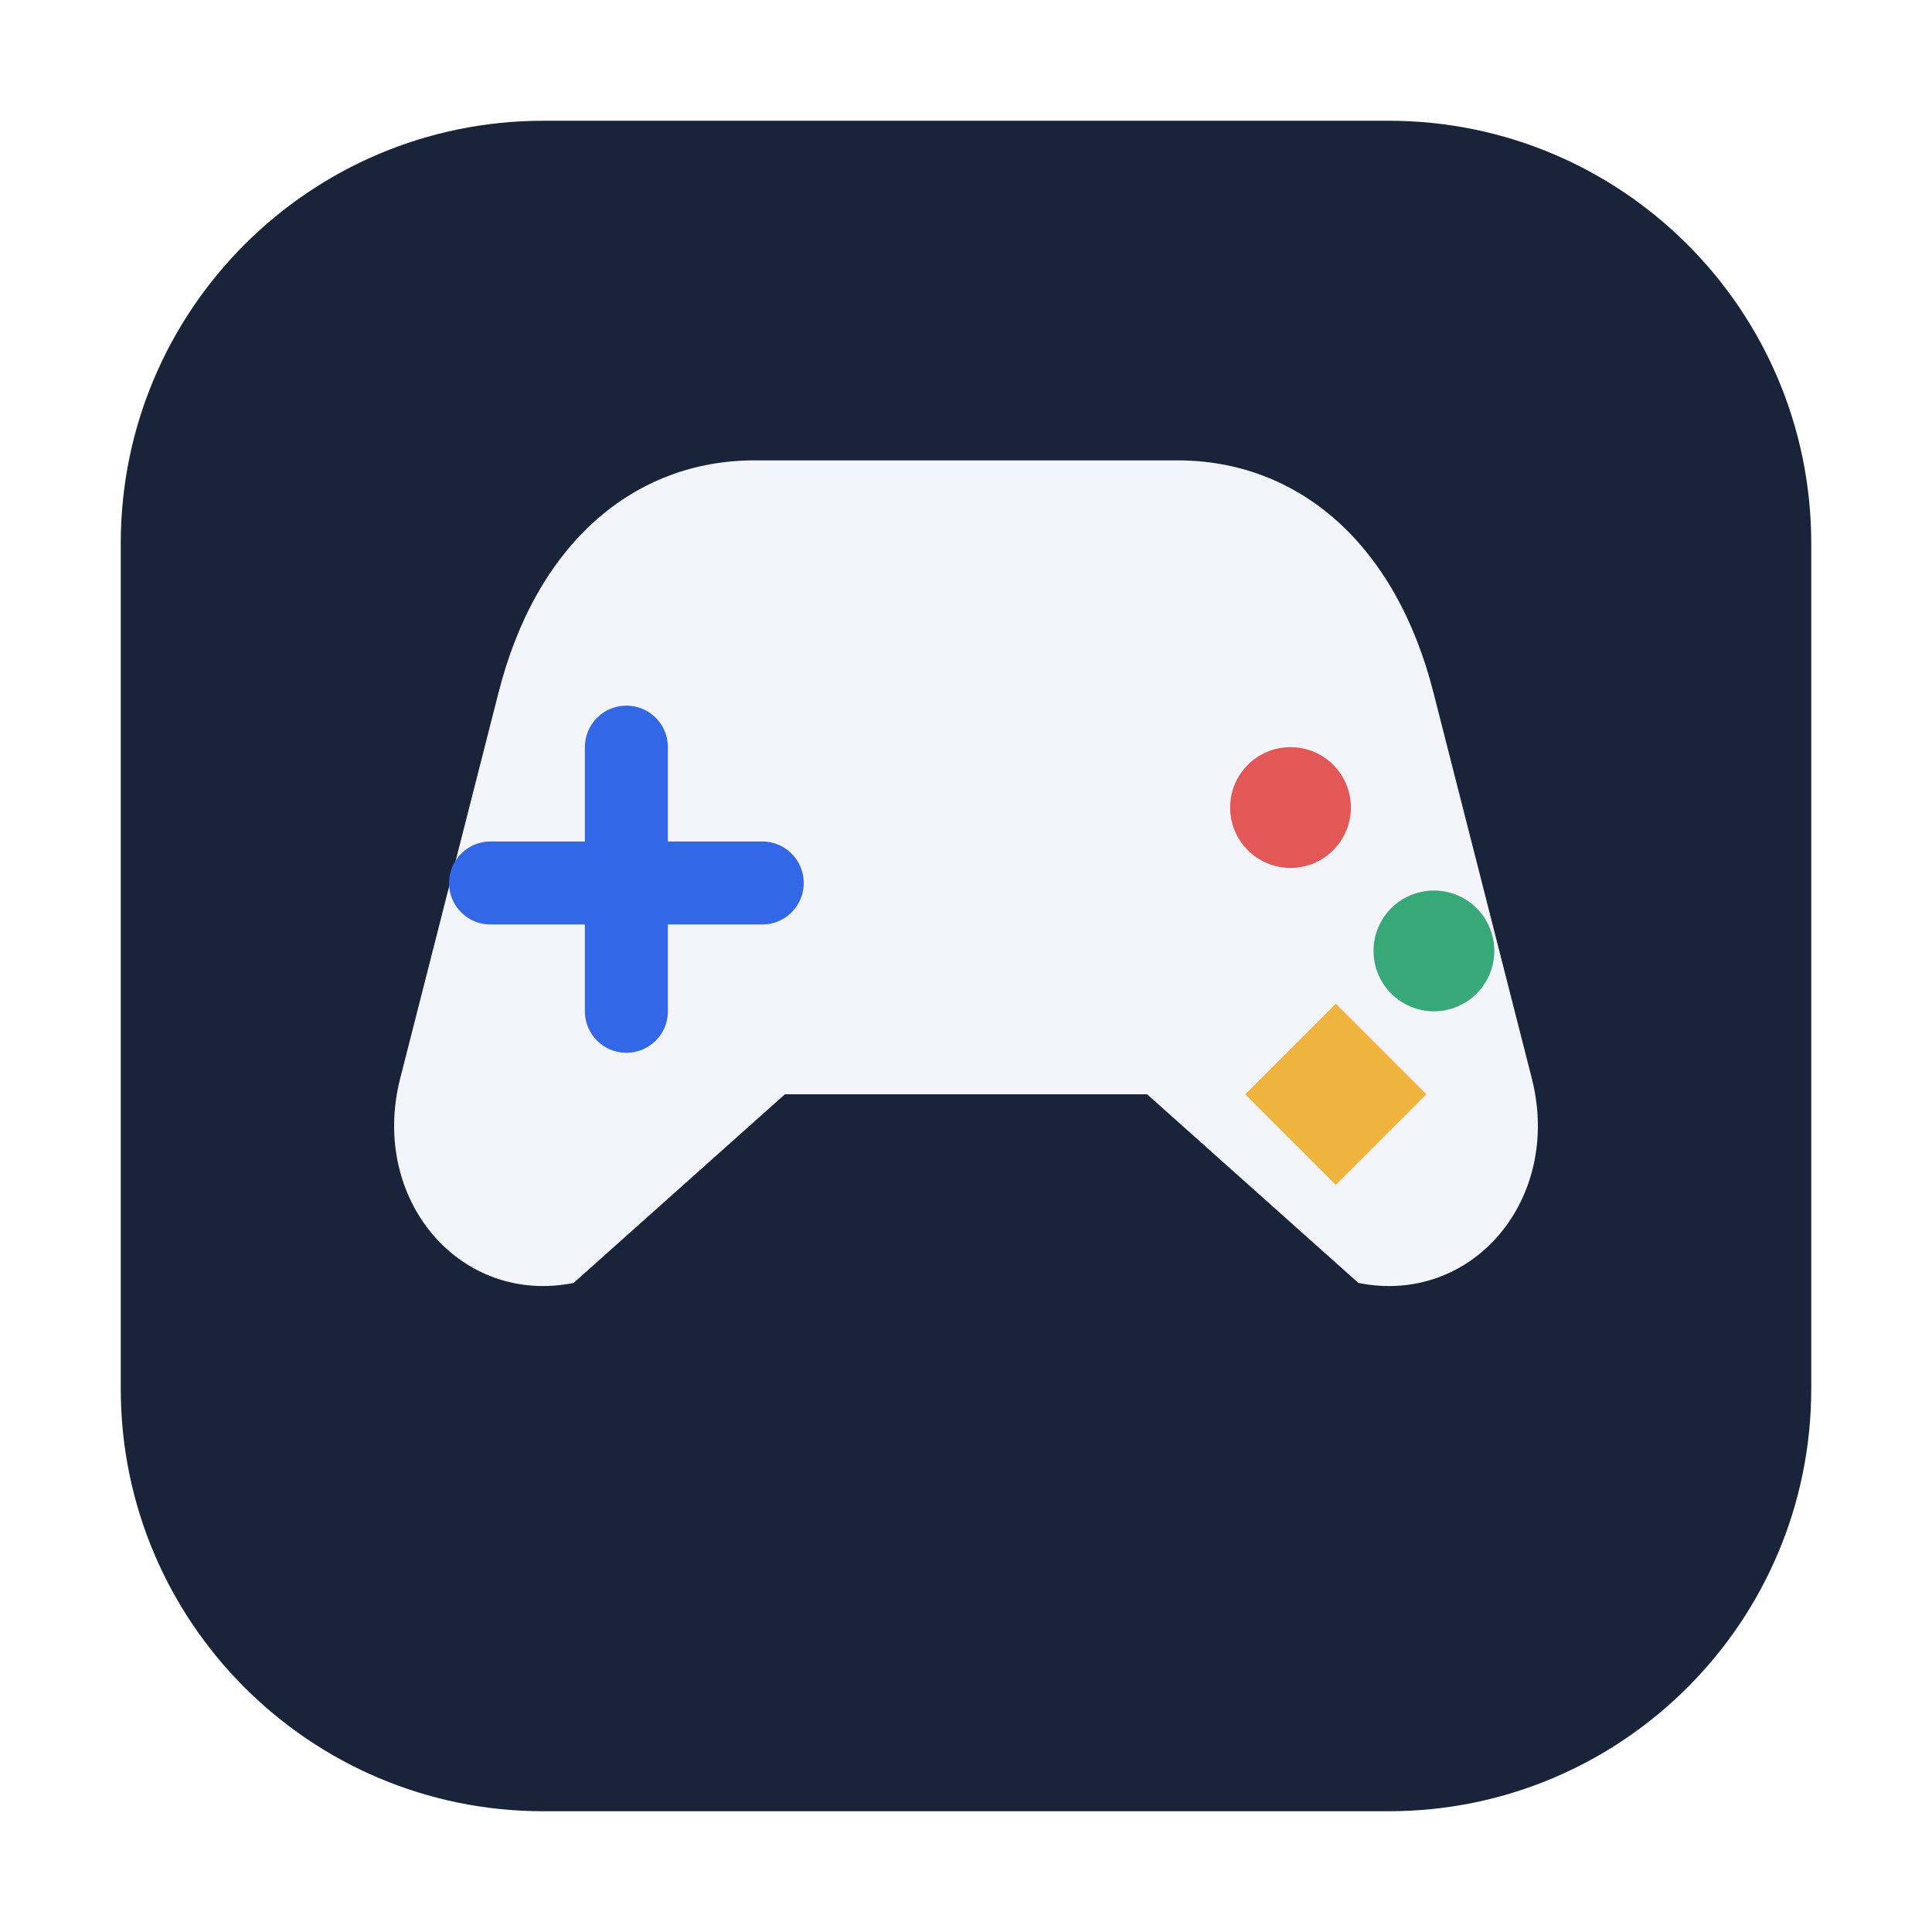
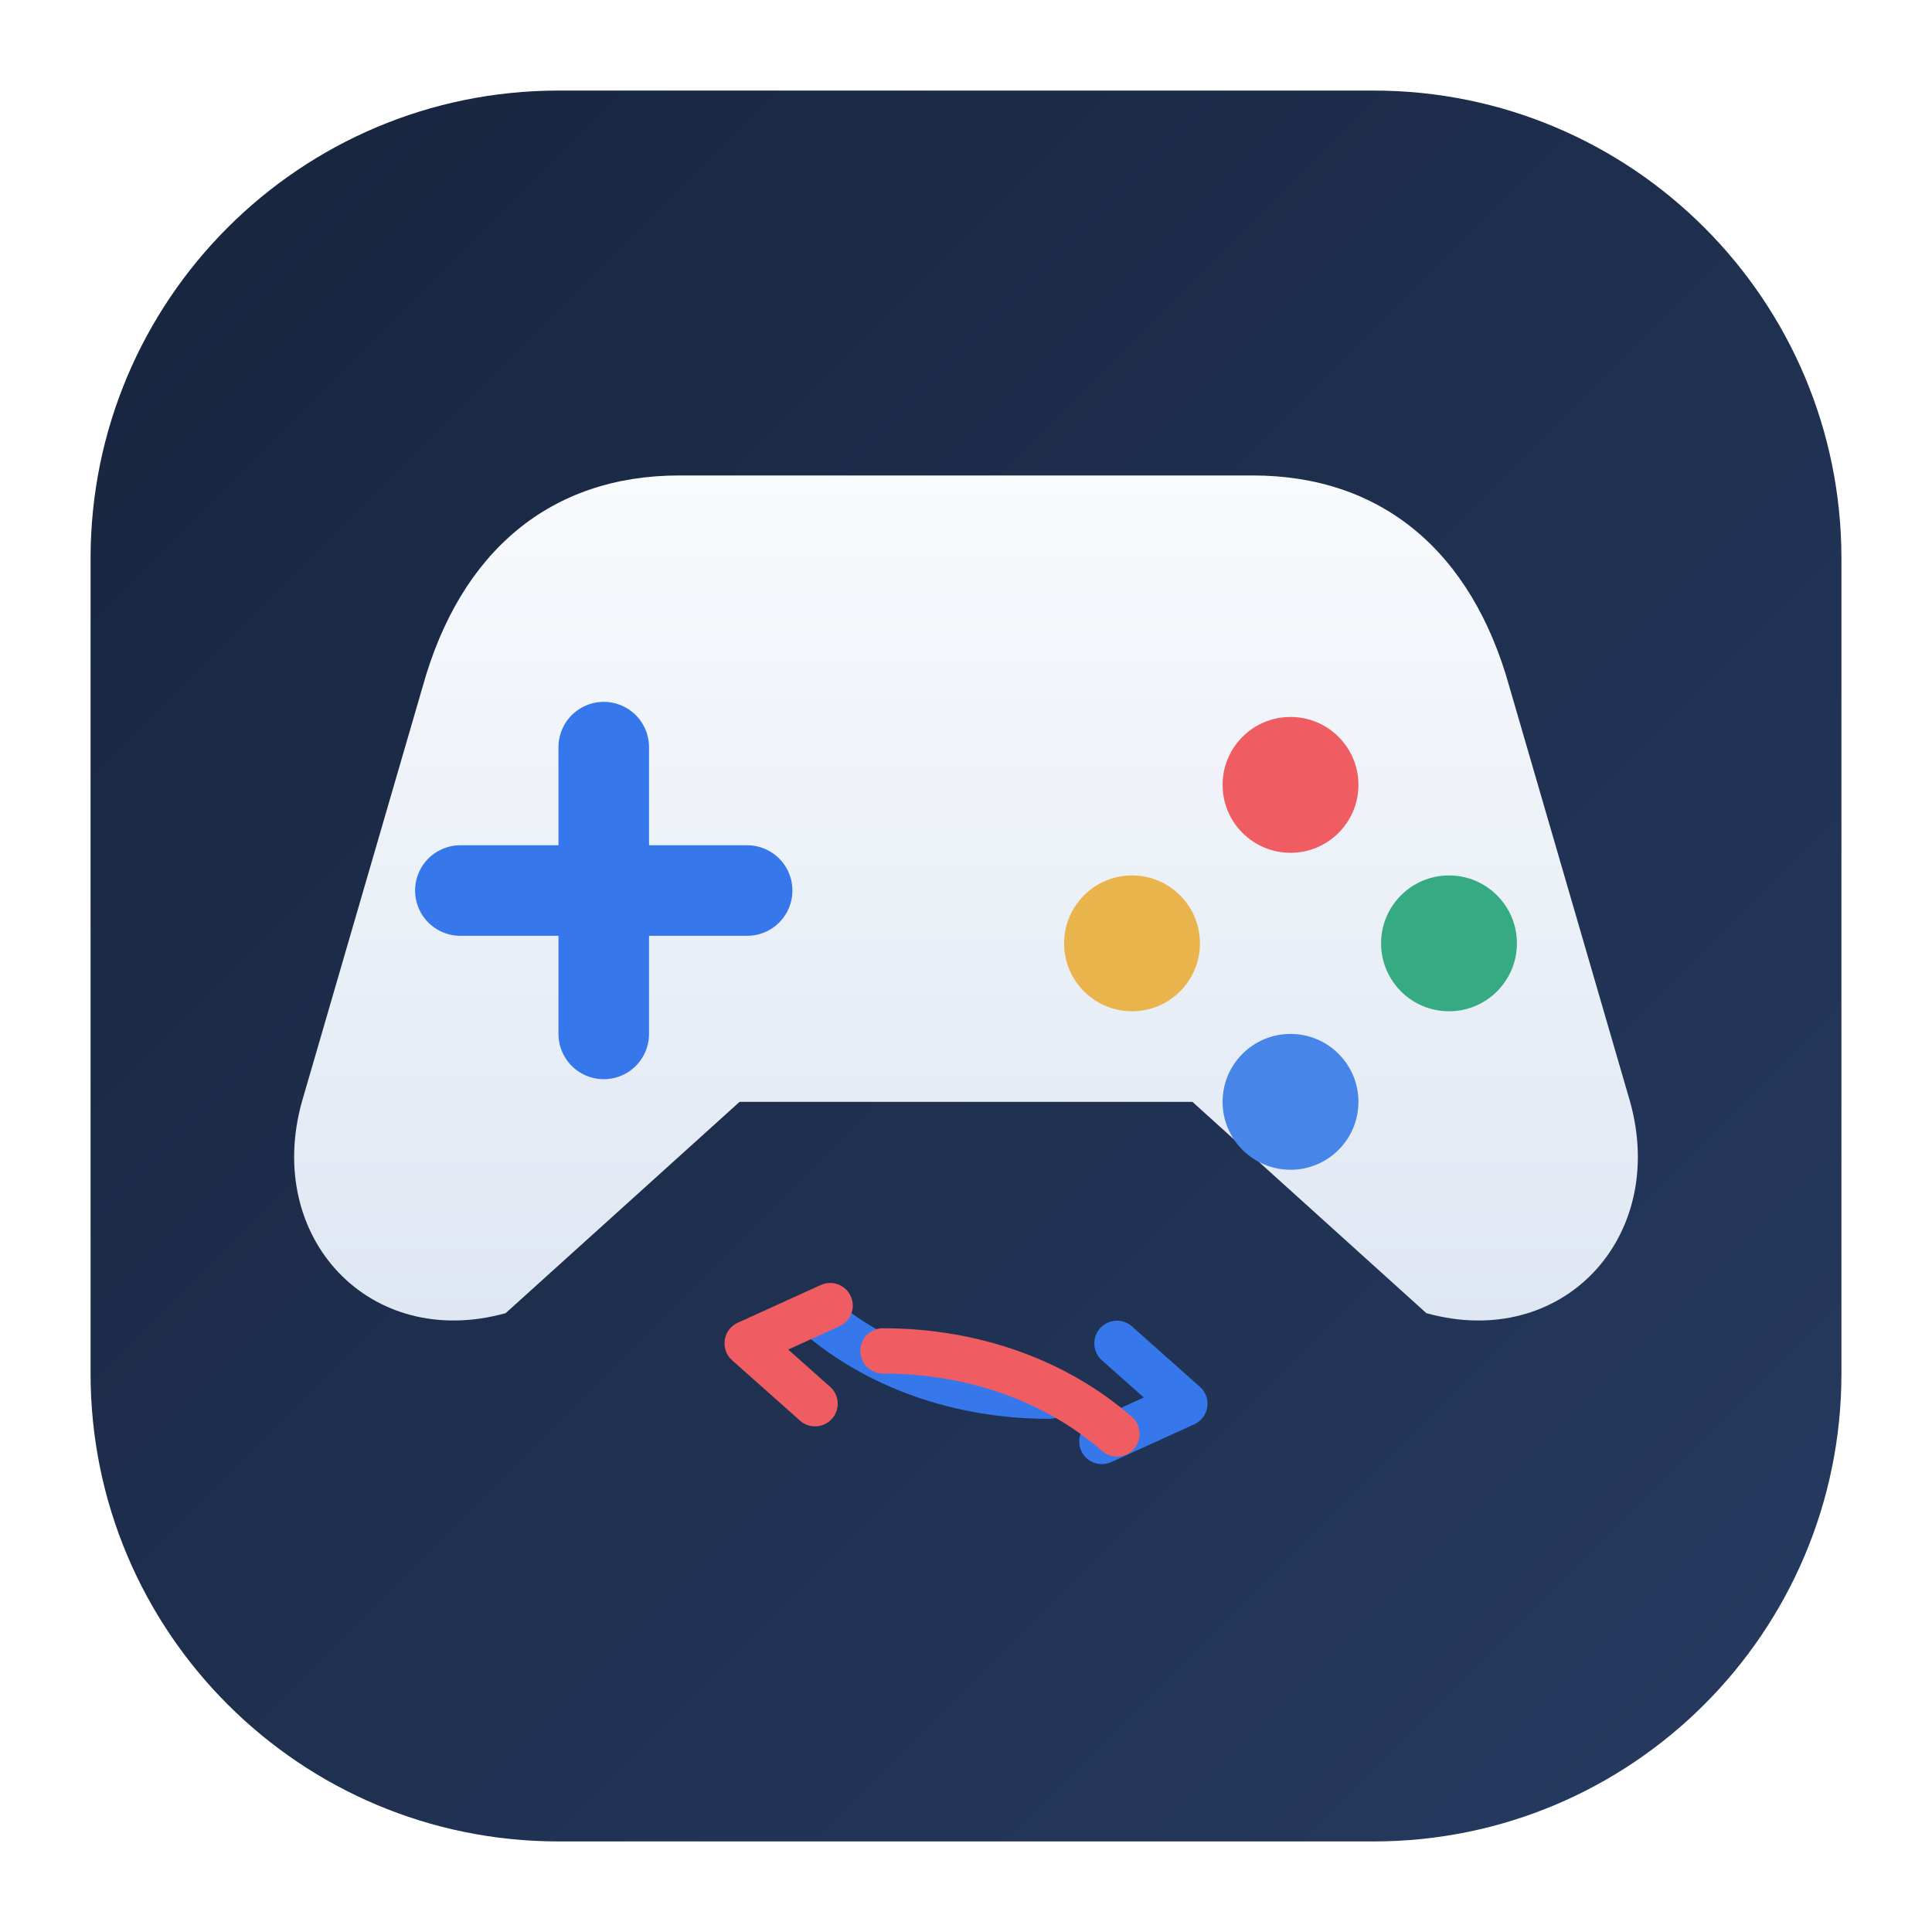
<svg xmlns="http://www.w3.org/2000/svg" width="256" height="256" viewBox="0 0 256 256">
-   <rect x="16" y="16" width="224" height="224" rx="56" fill="#19243a" />
-   <path d="M66 92c5-20 18-31 34-31h56c16 0 29 11 34 31l13 51c4 16-8 30-23 27l-28-25H104l-28 25c-15 3-27-11-23-27z" fill="#f3f5fa" />
-   <path d="M83 99v35M65 117h36" stroke="#3268e8" stroke-linecap="round" stroke-width="11" />
-   <circle cx="171" cy="107" r="8" fill="#e45757" />
-   <circle cx="190" cy="126" r="8" fill="#39a879" />
-   <path d="M165 145l12-12 12 12-12 12z" fill="#efb43d" />
+   <defs>
+     <linearGradient id="background" x1="0" y1="0" x2="1" y2="1">
+       <stop offset="0" stop-color="#17243d" />
+       <stop offset="1" stop-color="#263b61" />
+     </linearGradient>
+     <linearGradient id="shell" x1="0" y1="0" x2="0" y2="1">
+       <stop offset="0" stop-color="#f8fafc" />
+       <stop offset="1" stop-color="#dfe7f3" />
+     </linearGradient>
+   </defs>
+   <rect x="12" y="12" width="232" height="232" rx="62" fill="url(#background)" />
+   <path d="M56 91c5-18 17-28 34-28h76c17 0 29 10 34 28l16 55c5 18-9 33-27 28l-31-28H98l-31 28c-18 5-32-10-27-28z" fill="url(#shell)" />
+   <path d="M80 99v38M61 118h38" fill="none" stroke="#3678ec" stroke-linecap="round" stroke-width="12" />
+   <circle cx="171" cy="104" r="9" fill="#ef5d63" />
+   <circle cx="192" cy="125" r="9" fill="#36aa83" />
+   <circle cx="150" cy="125" r="9" fill="#eab44d" />
+   <circle cx="171" cy="146" r="9" fill="#4785e8" />
+   <path d="M108 174c8 7 19 11 31 11m9-7 9 8-11 5" fill="none" stroke="#3678ec" stroke-linecap="round" stroke-linejoin="round" stroke-width="6" />
+   <path d="M148 190c-8-7-19-11-31-11m-9 7-9-8 11-5" fill="none" stroke="#ef5d63" stroke-linecap="round" stroke-linejoin="round" stroke-width="6" />
</svg>
